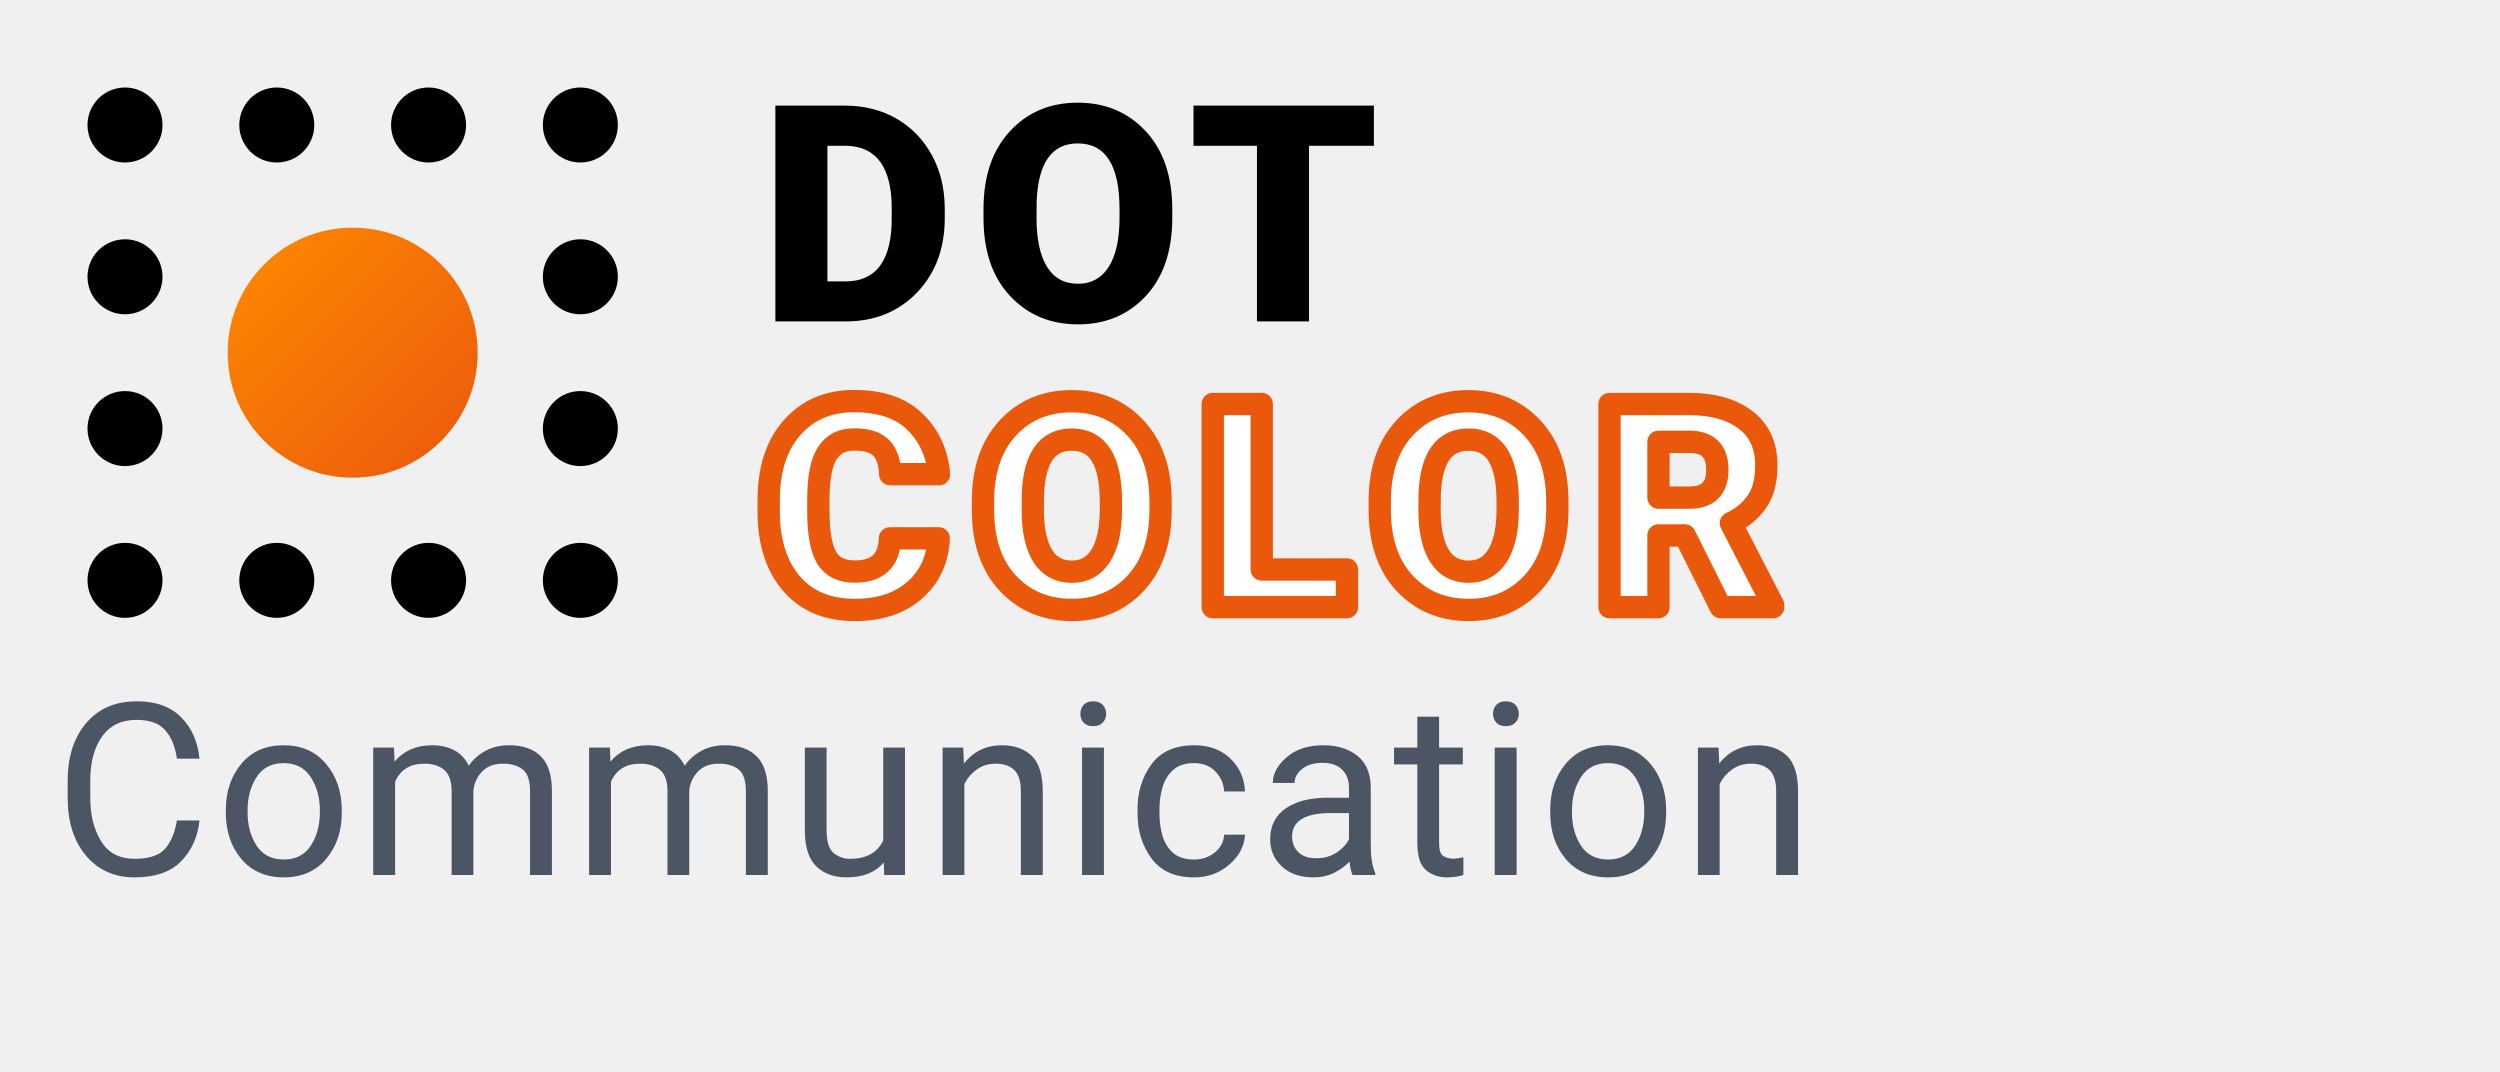
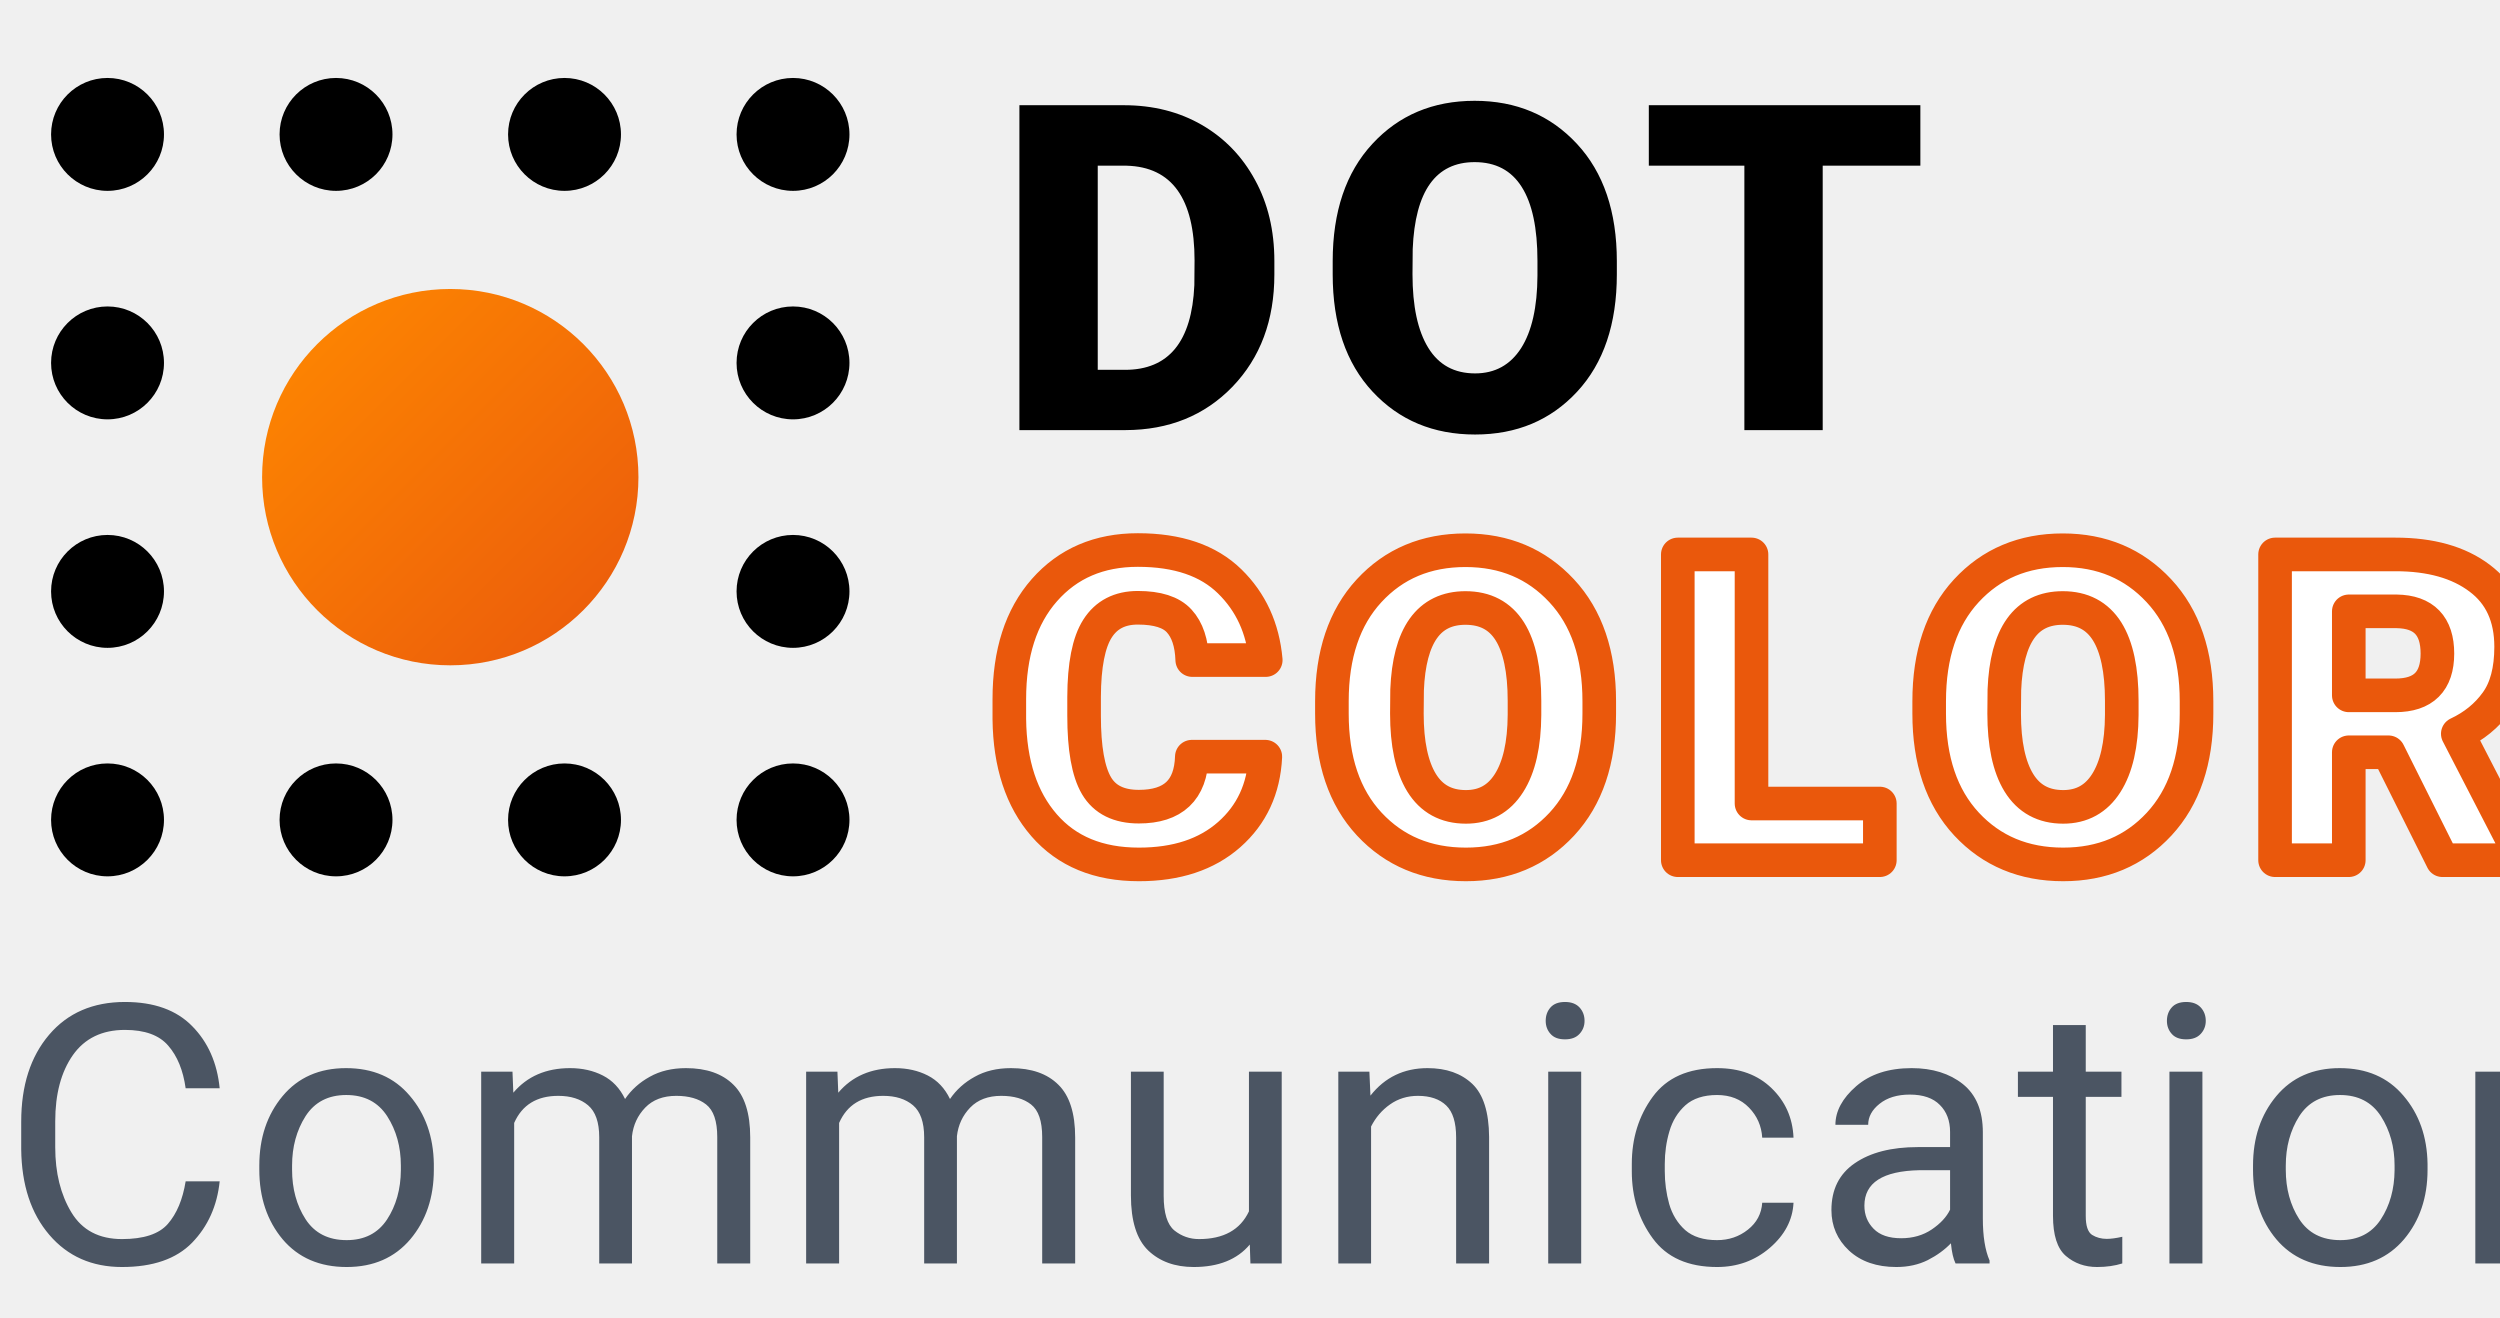
- <svg xmlns="http://www.w3.org/2000/svg" viewBox="0 0 280 120" width="100%" height="100%">
+ <svg xmlns="http://www.w3.org/2000/svg" viewBox="6 4 186 98" width="100%" height="100%">
  <defs>
    <linearGradient id="dotOrange" x1="0%" y1="0%" x2="100%" y2="100%">
      <stop offset="0%" stop-color="#FF8A00" />
      <stop offset="100%" stop-color="#EA580C" />
    </linearGradient>
  </defs>
  <g transform="translate(6, 6)">
    <circle cx="8" cy="8" r="4.2" fill="#000000" />
    <circle cx="25" cy="8" r="4.2" fill="#000000" />
    <circle cx="42" cy="8" r="4.2" fill="#000000" />
    <circle cx="59" cy="8" r="4.2" fill="#000000" />
    <circle cx="8" cy="25" r="4.2" fill="#000000" />
    <circle cx="59" cy="25" r="4.2" fill="#000000" />
    <circle cx="33.5" cy="33.5" r="14" fill="url(#dotOrange)" />
    <circle cx="8" cy="42" r="4.2" fill="#000000" />
    <circle cx="59" cy="42" r="4.2" fill="#000000" />
    <circle cx="8" cy="59" r="4.2" fill="#000000" />
    <circle cx="25" cy="59" r="4.2" fill="#000000" />
    <circle cx="42" cy="59" r="4.2" fill="#000000" />
    <circle cx="59" cy="59" r="4.2" fill="#000000" />
  </g>
-   <g transform="translate(85, 4)">
+   <g transform="translate(80, 4)">
    <text x="0" y="32" font-family="system-ui, -apple-system, 'Segoe UI', Roboto, Helvetica, Arial, sans-serif" font-weight="900" font-size="34" letter-spacing="2" fill="#000000">
      DOT
    </text>
    <text x="0" y="64" font-family="system-ui, -apple-system, 'Segoe UI', Roboto, Helvetica, Arial, sans-serif" font-weight="900" font-size="32" letter-spacing="3" fill="#FFFFFF" stroke="#EA580C" stroke-width="2.5" stroke-linejoin="round">
      COLOR
    </text>
  </g>
  <text x="6" y="98" font-family="system-ui, -apple-system, 'Segoe UI', Roboto, Helvetica, Arial, sans-serif" font-weight="400" font-size="27" letter-spacing="0.5" fill="#4B5563">
    Communication
  </text>
</svg>
